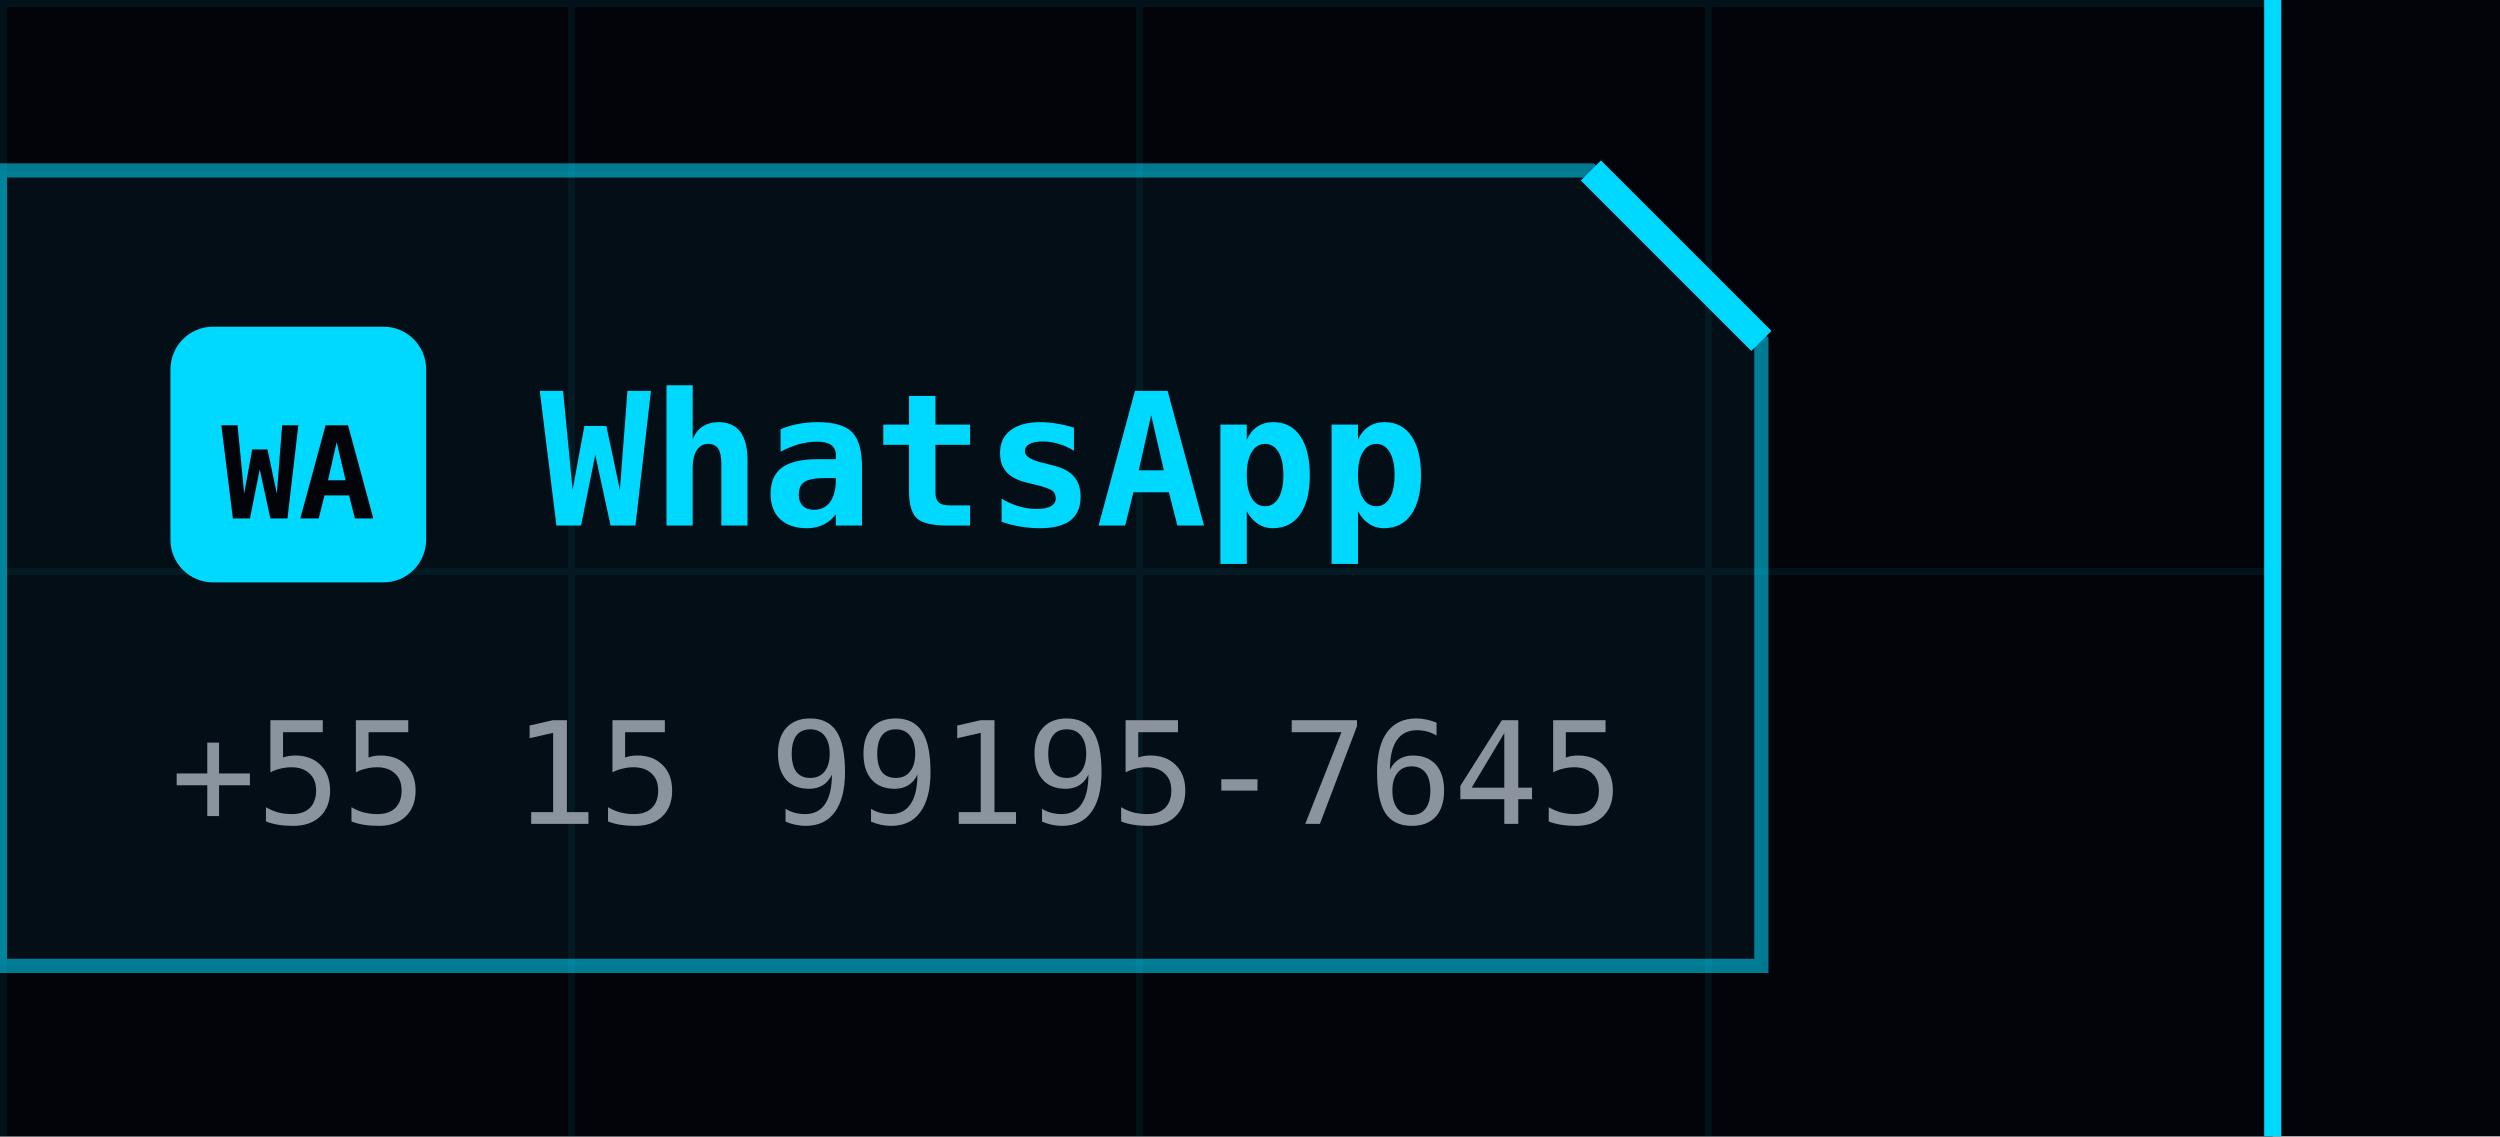
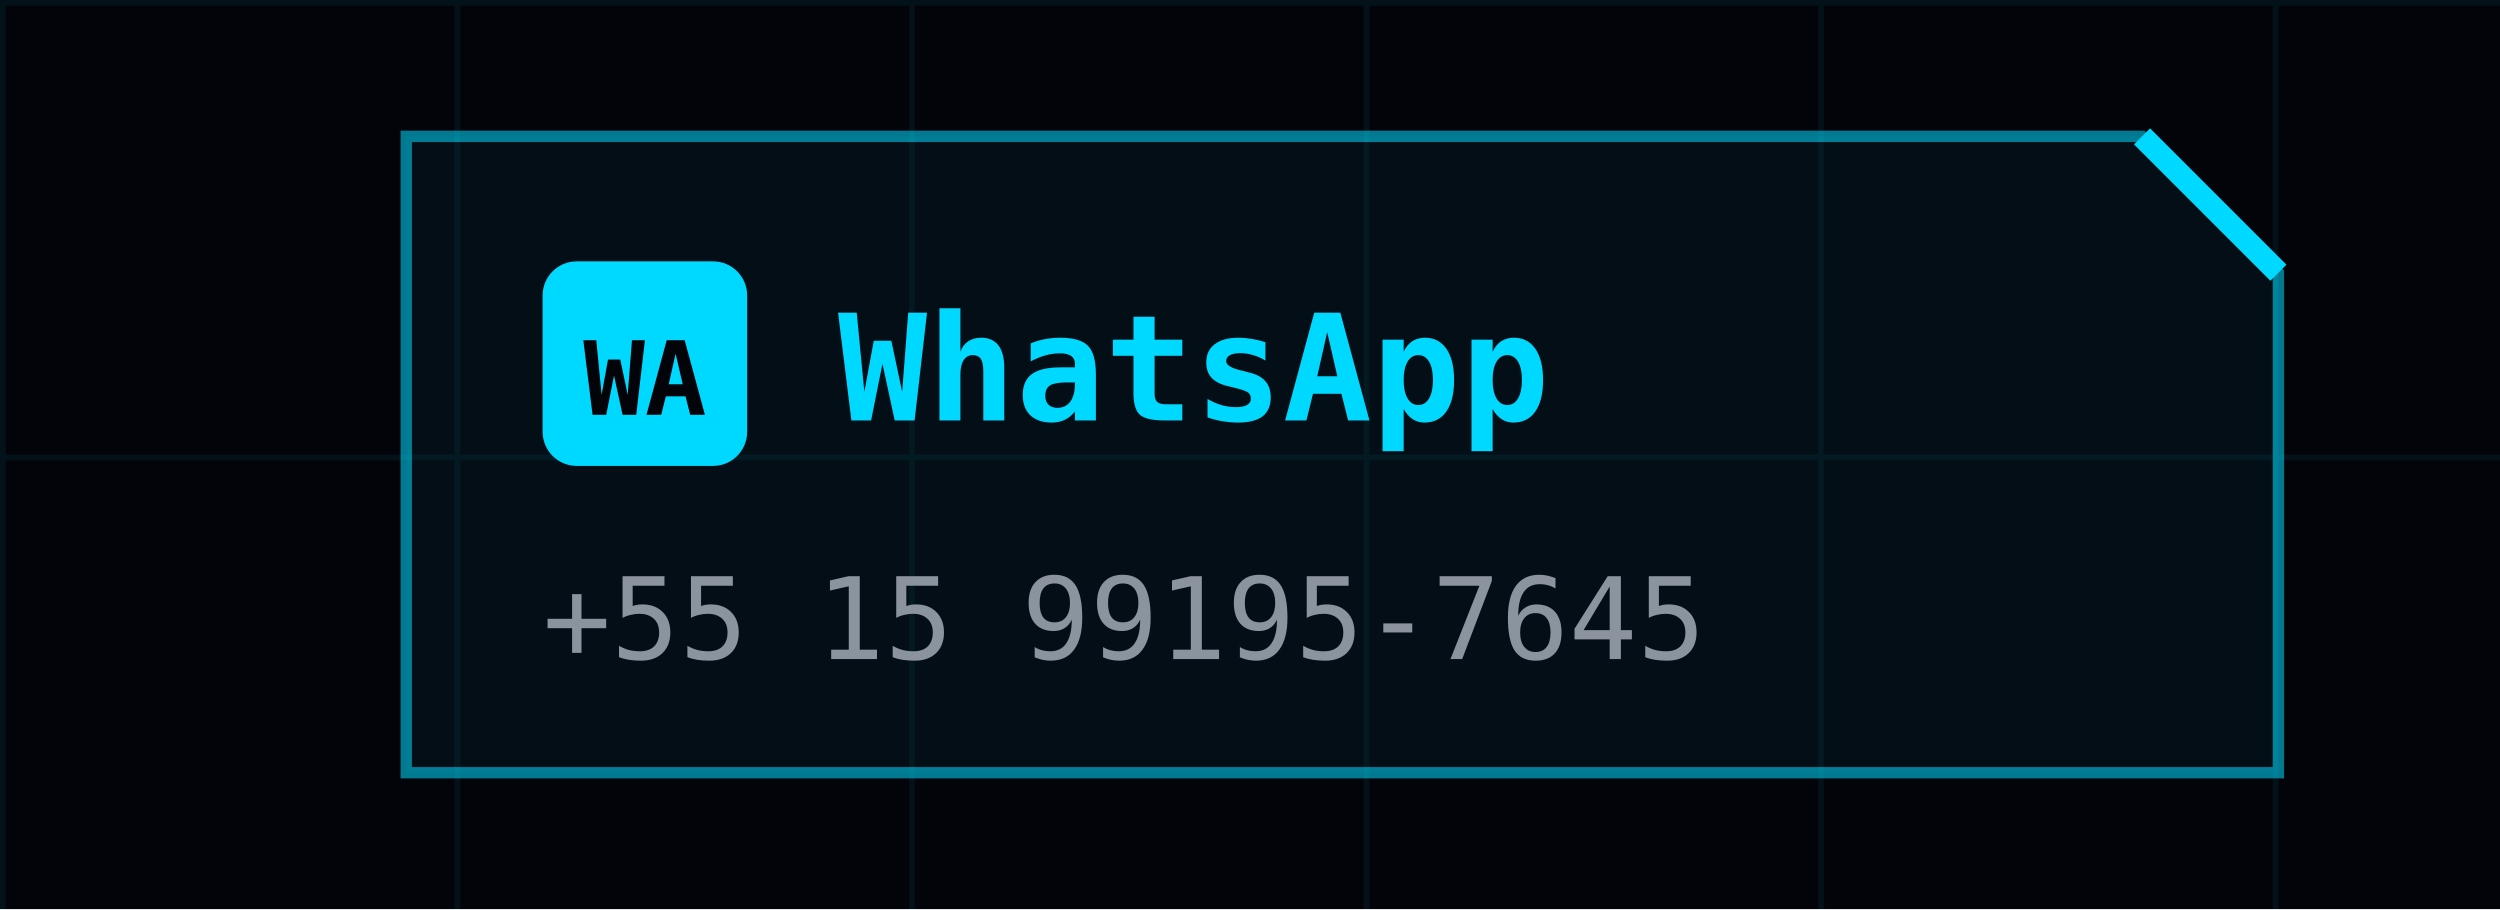
- <svg xmlns="http://www.w3.org/2000/svg" width="176" height="80" viewBox="0 0 176 80" role="img" aria-labelledby="t d">
+ <svg xmlns="http://www.w3.org/2000/svg" width="220" height="80" viewBox="0 0 220 80" role="img" aria-labelledby="t d">
  <style>text{font-family:ui-monospace,SFMono-Regular,Menlo,Consolas,monospace}.dim{fill:#8b949e}.cy{fill:#00d9ff}.wh{fill:#f0fbff}@keyframes fadein{from{opacity:0;transform:translateX(-6px)}to{opacity:1;transform:none}}.ln{animation:fadein .35s ease-out both}@media(prefers-reduced-motion:reduce){*{animation:none!important}}</style>
  <defs>
    <pattern id="grid" x="0" width="40" height="40" patternUnits="userSpaceOnUse">
      <path d="M40 0H0V40" fill="none" stroke="#00d9ff" stroke-opacity=".06" />
    </pattern>
    <filter id="glow" x="-50%" y="-50%" width="200%" height="200%">
      <feGaussianBlur stdDeviation="6" />
    </filter>
  </defs>
-   <path d="M160 -40V120" fill="none" stroke="#00d9ff" stroke-width="3" opacity=".55" filter="url(#glow)" />
-   <rect x="0" y="0" width="176" height="80" fill="#03040a" />
-   <rect x="0" y="0" width="160" height="80" fill="#03040a" />
-   <rect x="0" y="0" width="160" height="80" fill="url(#grid)" />
+   <rect x="0" y="0" width="220" height="80" fill="#03040a" />
+   <rect x="0" y="0" width="220" height="80" fill="url(#grid)" />
  <g class="ln" style="animation-delay:.25s">
-     <path d="M0 12H112L124 24V68H0Z" fill="#00d9ff" fill-opacity=".05" />
-     <path d="M0 12H112L124 24V68H0Z" fill="none" stroke="#00d9ff" stroke-opacity=".55" />
-     <path d="M112 12L124 24" stroke="#00d9ff" stroke-width="2" />
-     <rect x="12" y="23" width="18" height="18" rx="3" fill="#00d9ff" />
-     <text x="21" y="36.5" text-anchor="middle" font-weight="700" fill="#03040a" style="font-size:9px">WA</text>
-     <text x="38" y="37" font-weight="700" class="cy" style="font-size:13px">WhatsApp</text>
-     <text x="12" y="58" class="dim" style="font-size:10px">+55 15 99195-7645</text>
+     <path d="M35.75 12H188.5L200.5 24V68H35.75Z" fill="#00d9ff" fill-opacity=".05" />
+     <path d="M35.75 12H188.5L200.5 24V68H35.75Z" fill="none" stroke="#00d9ff" stroke-opacity=".55" />
+     <path d="M188.5 12L200.5 24" stroke="#00d9ff" stroke-width="2" />
+     <g transform="translate(35.75 0)">
+       <rect x="12" y="23" width="18" height="18" rx="3" fill="#00d9ff" />
+       <text x="21" y="36.5" text-anchor="middle" font-weight="700" fill="#03040a" style="font-size:9px">WA</text>
+       <text x="38" y="37" font-weight="700" class="cy" style="font-size:13px">WhatsApp</text>
+       <text x="12" y="58" class="dim" style="font-size:10px">+55 15 99195-7645</text>
+     </g>
  </g>
-   <path d="M160 0V80" fill="none" stroke="#00d9ff" stroke-width="1.2" />
</svg>
